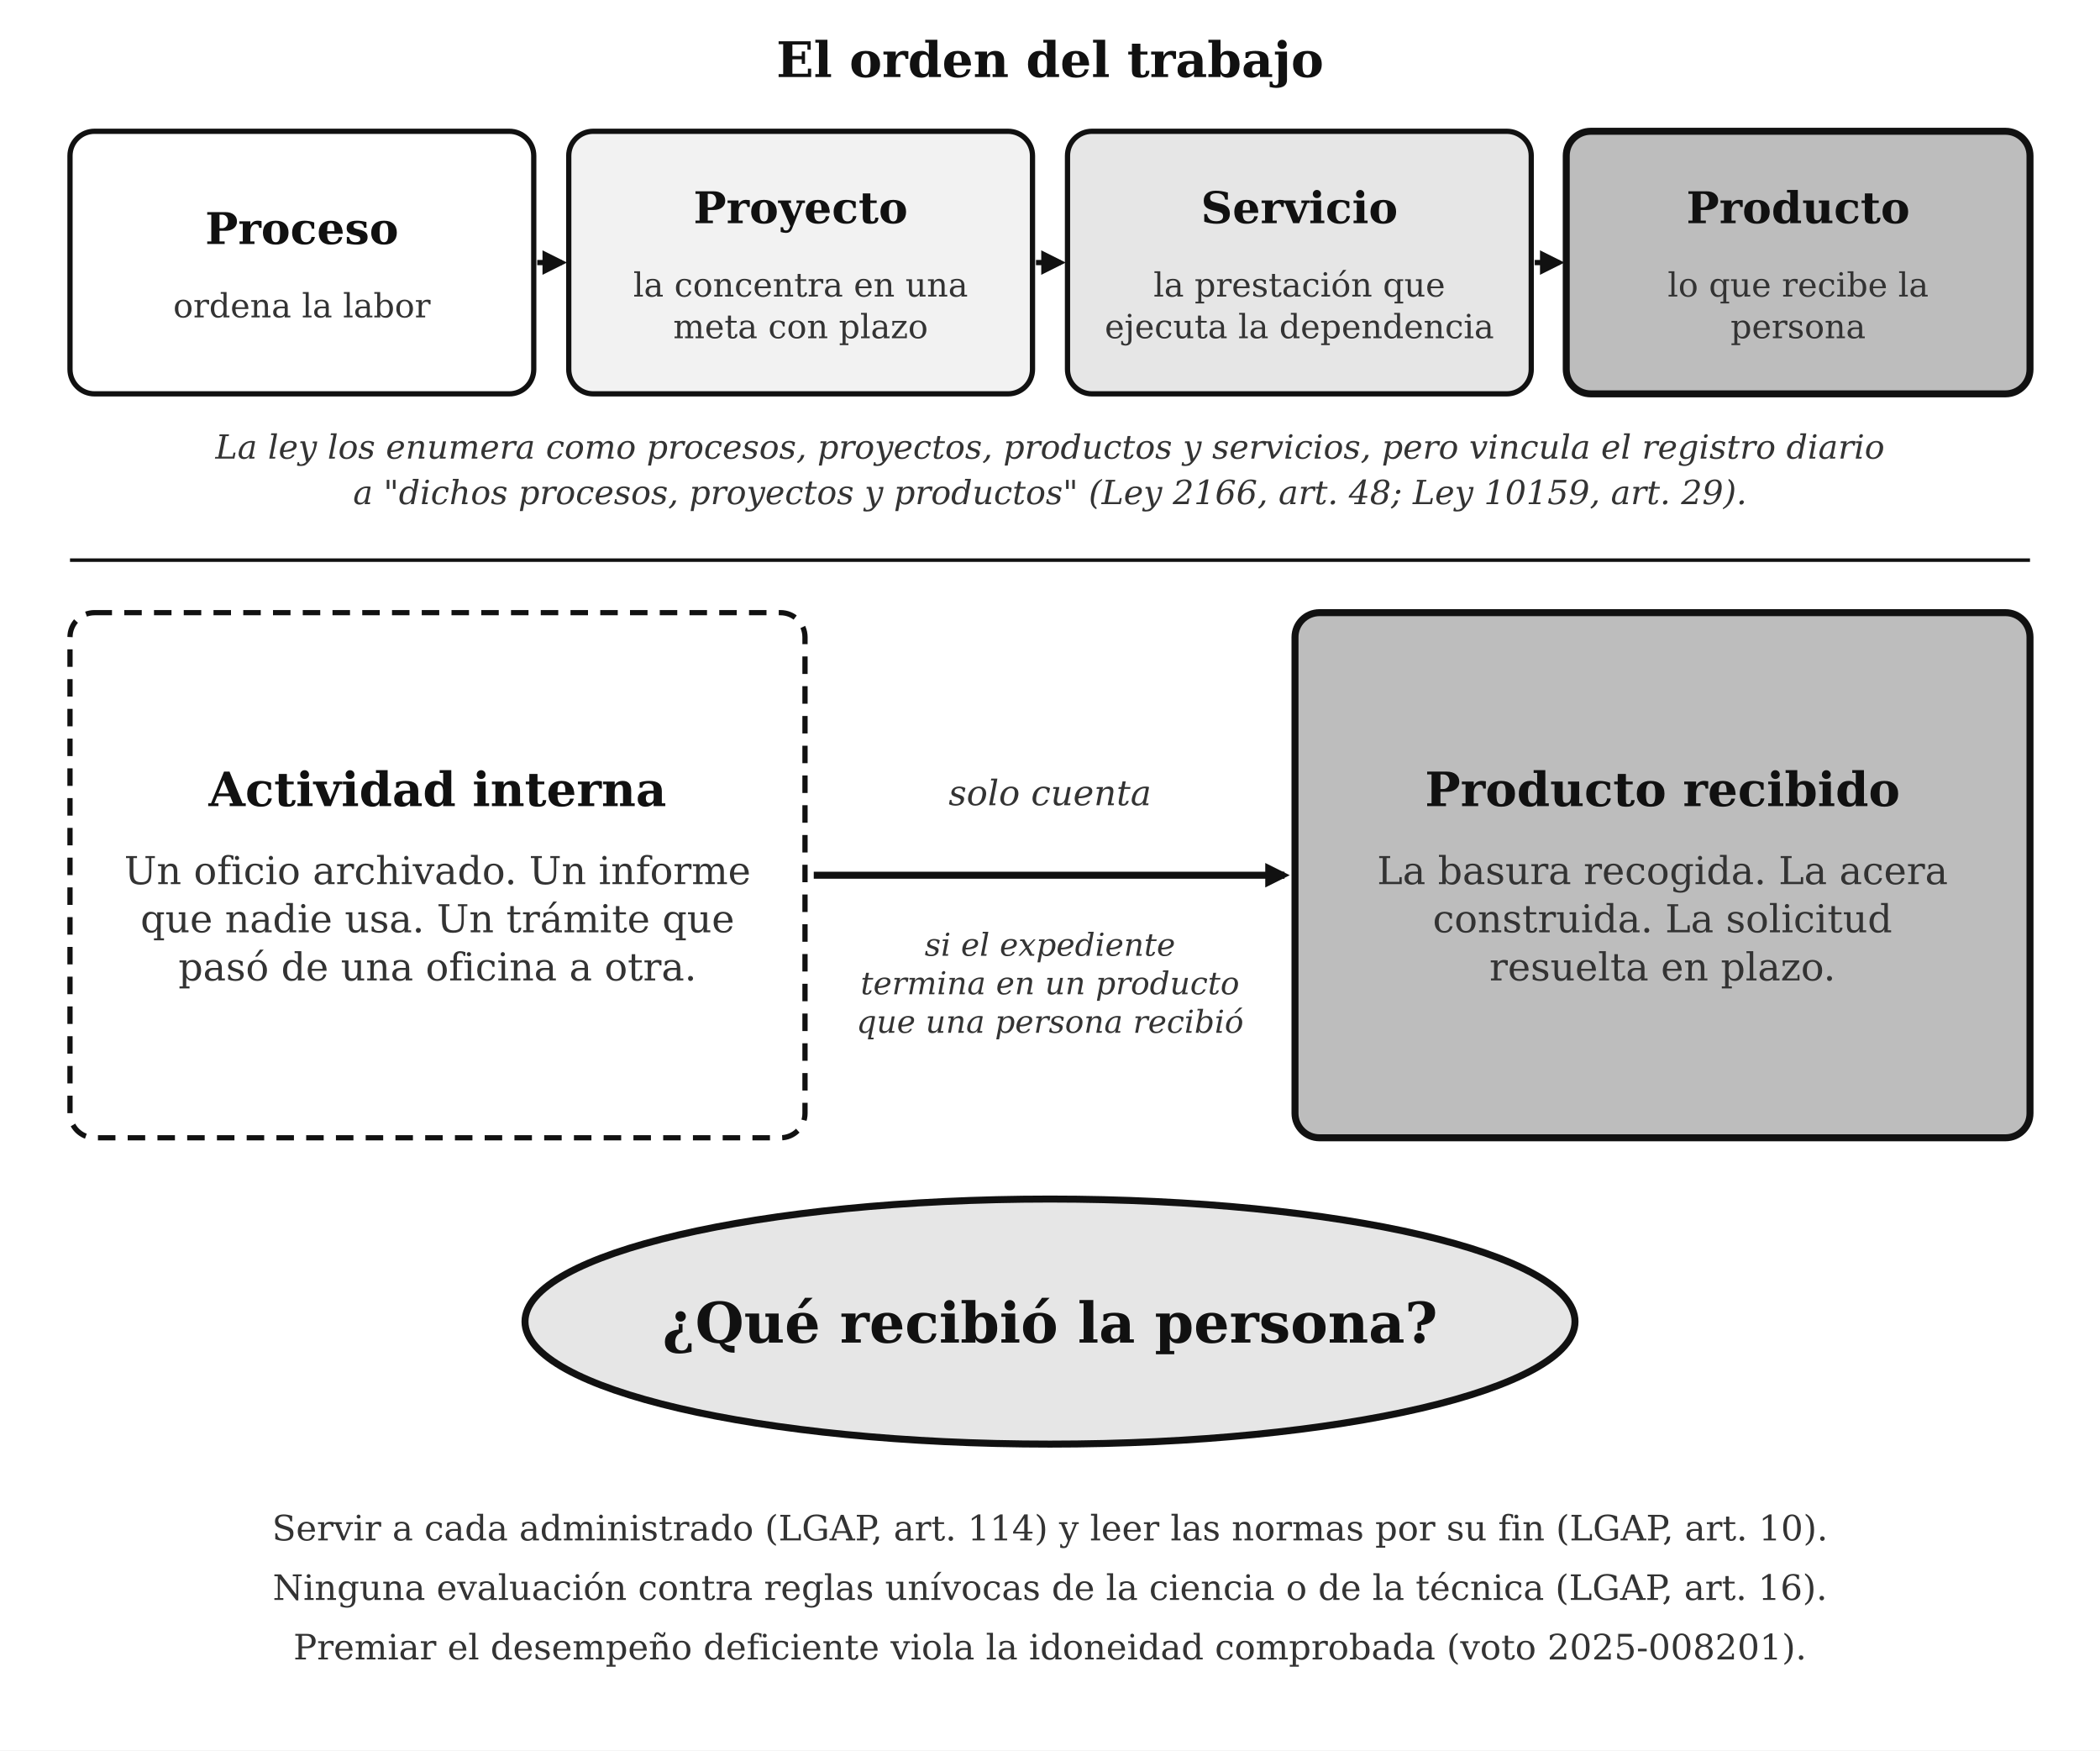
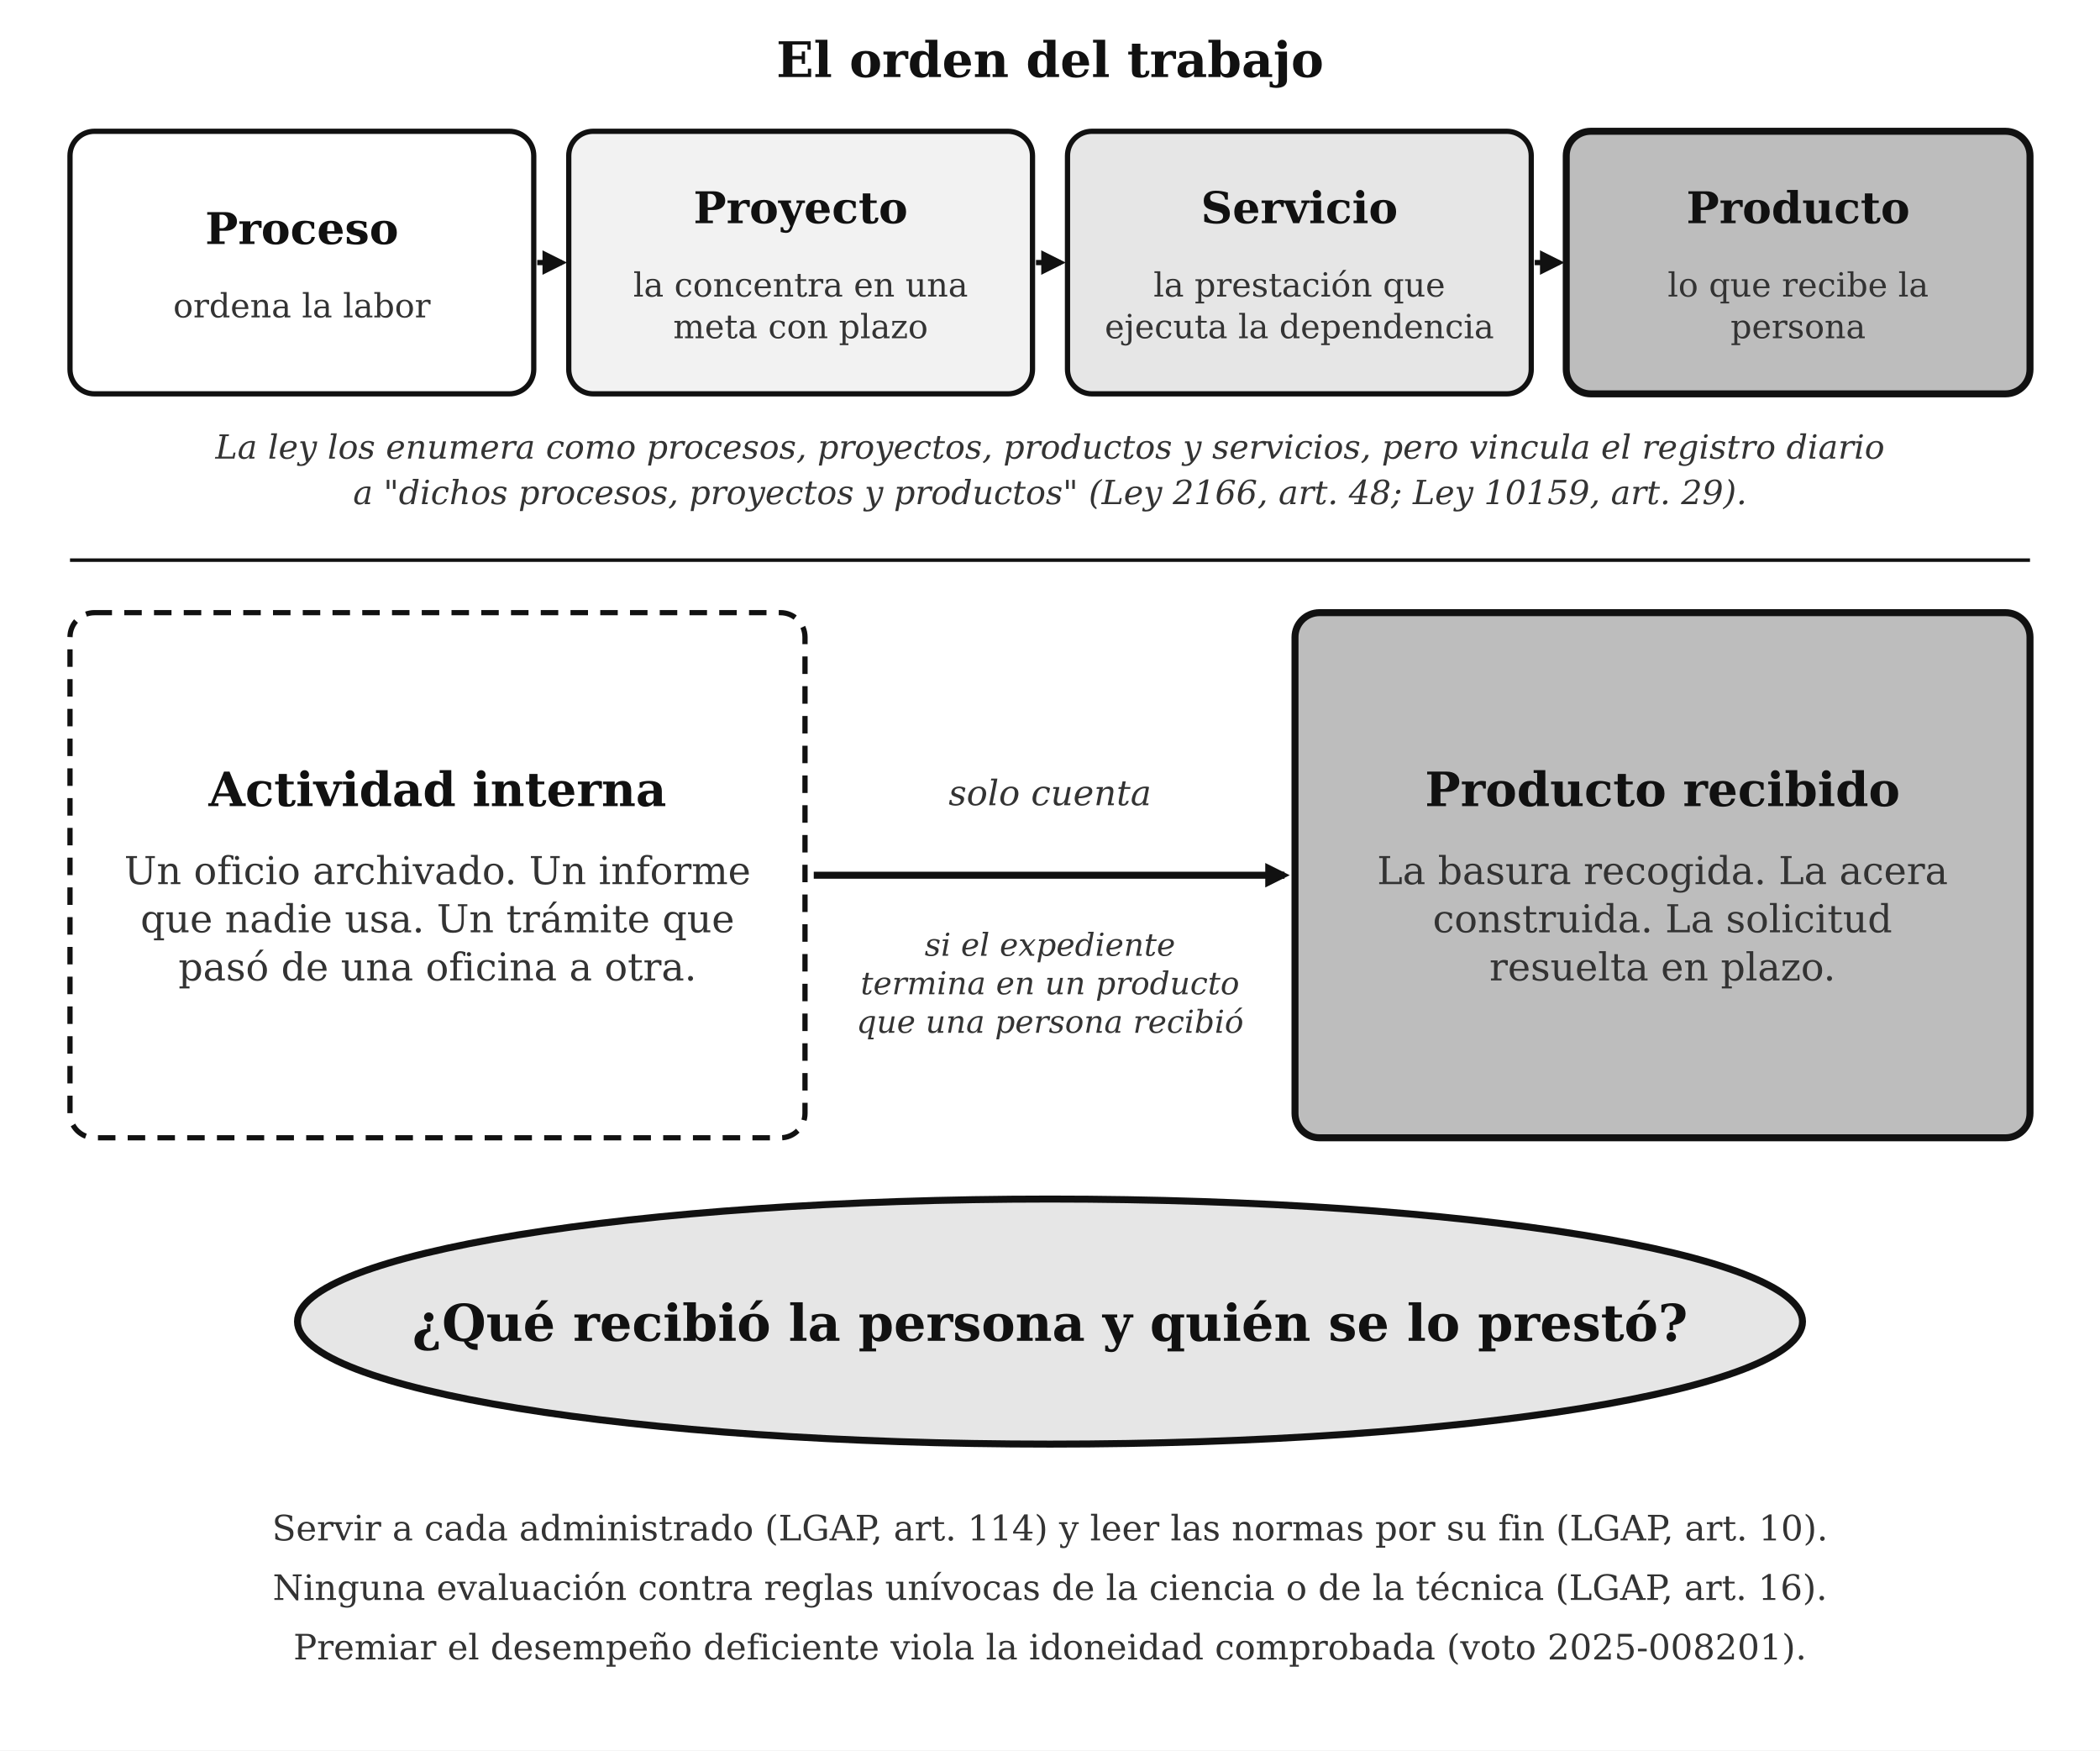
<svg xmlns="http://www.w3.org/2000/svg" width="1200" height="1000" viewBox="0 0 1200 1000" font-family="DejaVu Serif, serif">
  <defs>
    <marker id="ar" markerWidth="14" markerHeight="14" refX="11" refY="7" orient="auto" markerUnits="userSpaceOnUse">
      <path d="M0,0 L14,7 L0,14 Z" fill="#111" />
    </marker>
  </defs>
  <rect width="100%" height="100%" fill="white" />
  <text x="600.0" y="44.0" font-size="28" font-weight="bold" font-style="normal" text-anchor="middle" fill="#111">El orden del trabajo</text>
  <rect x="40" y="75" width="265" height="150" rx="14" fill="white" stroke="#111" stroke-width="3" />
  <text x="172.5" y="139.4" font-size="25" font-weight="bold" font-style="normal" text-anchor="middle" fill="#111">Proceso</text>
  <text x="172.5" y="181.3" font-size="19" font-weight="normal" font-style="normal" text-anchor="middle" fill="#333">ordena la labor</text>
  <line x1="307" y1="150" x2="321" y2="150" stroke="#111" stroke-width="3" marker-end="url(#ar)" />
  <rect x="325" y="75" width="265" height="150" rx="14" fill="#f2f2f2" stroke="#111" stroke-width="3" />
  <text x="457.5" y="127.5" font-size="25" font-weight="bold" font-style="normal" text-anchor="middle" fill="#111">Proyecto</text>
  <text x="457.5" y="169.4" font-size="19" font-weight="normal" font-style="normal" text-anchor="middle" fill="#333">la concentra en una</text>
  <text x="457.5" y="193.2" font-size="19" font-weight="normal" font-style="normal" text-anchor="middle" fill="#333">meta con plazo</text>
  <line x1="592" y1="150" x2="606" y2="150" stroke="#111" stroke-width="3" marker-end="url(#ar)" />
  <rect x="610" y="75" width="265" height="150" rx="14" fill="#e6e6e6" stroke="#111" stroke-width="3" />
  <text x="742.5" y="127.5" font-size="25" font-weight="bold" font-style="normal" text-anchor="middle" fill="#111">Servicio</text>
  <text x="742.5" y="169.4" font-size="19" font-weight="normal" font-style="normal" text-anchor="middle" fill="#333">la prestación que</text>
  <text x="742.5" y="193.2" font-size="19" font-weight="normal" font-style="normal" text-anchor="middle" fill="#333">ejecuta la dependencia</text>
  <line x1="877" y1="150" x2="891" y2="150" stroke="#111" stroke-width="3" marker-end="url(#ar)" />
  <rect x="895" y="75" width="265" height="150" rx="14" fill="#bdbdbd" stroke="#111" stroke-width="4" />
  <text x="1027.5" y="127.5" font-size="25" font-weight="bold" font-style="normal" text-anchor="middle" fill="#111">Producto</text>
  <text x="1027.5" y="169.4" font-size="19" font-weight="normal" font-style="normal" text-anchor="middle" fill="#333">lo que recibe la</text>
  <text x="1027.5" y="193.2" font-size="19" font-weight="normal" font-style="normal" text-anchor="middle" fill="#333">persona</text>
  <text x="600.0" y="262.0" font-size="19" font-weight="normal" font-style="italic" text-anchor="middle" fill="#333">La ley los enumera como procesos, proyectos, productos y servicios, pero vincula el registro diario</text>
  <text x="600.0" y="288.0" font-size="19" font-weight="normal" font-style="italic" text-anchor="middle" fill="#333">a "dichos procesos, proyectos y productos" (Ley 2166, art. 48; Ley 10159, art. 29).</text>
  <line x1="40" y1="320" x2="1160" y2="320" stroke="#111" stroke-width="2" />
  <rect x="40" y="350" width="420" height="300" rx="14" fill="white" stroke="#111" stroke-width="3" stroke-dasharray="10,7" />
  <text x="250.0" y="460.5" font-size="27" font-weight="bold" font-style="normal" text-anchor="middle" fill="#111">Actividad interna</text>
  <text x="250.0" y="505.1" font-size="22" font-weight="normal" font-style="normal" text-anchor="middle" fill="#333">Un oficio archivado. Un informe</text>
  <text x="250.0" y="532.6" font-size="22" font-weight="normal" font-style="normal" text-anchor="middle" fill="#333">que nadie usa. Un trámite que</text>
  <text x="250.0" y="560.1" font-size="22" font-weight="normal" font-style="normal" text-anchor="middle" fill="#333">pasó de una oficina a otra.</text>
  <rect x="740" y="350" width="420" height="300" rx="14" fill="#bdbdbd" stroke="#111" stroke-width="4" />
  <text x="950.0" y="460.5" font-size="27" font-weight="bold" font-style="normal" text-anchor="middle" fill="#111">Producto recibido</text>
  <text x="950.0" y="505.1" font-size="22" font-weight="normal" font-style="normal" text-anchor="middle" fill="#333">La basura recogida. La acera</text>
  <text x="950.0" y="532.6" font-size="22" font-weight="normal" font-style="normal" text-anchor="middle" fill="#333">construida. La solicitud</text>
  <text x="950.0" y="560.1" font-size="22" font-weight="normal" font-style="normal" text-anchor="middle" fill="#333">resuelta en plazo.</text>
  <line x1="465" y1="500" x2="734" y2="500" stroke="#111" stroke-width="4" marker-end="url(#ar)" />
  <text x="600.0" y="460.0" font-size="20" font-weight="normal" font-style="italic" text-anchor="middle" fill="#333">solo cuenta</text>
  <text x="600.0" y="546.0" font-size="18" font-weight="normal" font-style="italic" text-anchor="middle" fill="#333">si el expediente</text>
  <text x="600.0" y="568.0" font-size="18" font-weight="normal" font-style="italic" text-anchor="middle" fill="#333">termina en un producto</text>
  <text x="600.0" y="590.0" font-size="18" font-weight="normal" font-style="italic" text-anchor="middle" fill="#333">que una persona recibió</text>
-   <ellipse cx="600" cy="755" rx="300" ry="70" fill="#e6e6e6" stroke="#111" stroke-width="4" />
-   <text x="600.0" y="767.0" font-size="32" font-weight="bold" font-style="normal" text-anchor="middle" fill="#111">¿Qué recibió la persona?</text>
+   <ellipse cx="600" cy="755" rx="430" ry="70" fill="#e6e6e6" stroke="#111" stroke-width="4" />
+   <text x="600.0" y="766.0" font-size="29" font-weight="bold" font-style="normal" text-anchor="middle" fill="#111">¿Qué recibió la persona y quién se lo prestó?</text>
  <text x="600.0" y="880.0" font-size="20" font-weight="normal" font-style="normal" text-anchor="middle" fill="#333">Servir a cada administrado (LGAP, art. 114) y leer las normas por su fin (LGAP, art. 10).</text>
  <text x="600.0" y="914.0" font-size="20" font-weight="normal" font-style="normal" text-anchor="middle" fill="#333">Ninguna evaluación contra reglas unívocas de la ciencia o de la técnica (LGAP, art. 16).</text>
  <text x="600.0" y="948.0" font-size="20" font-weight="normal" font-style="normal" text-anchor="middle" fill="#333">Premiar el desempeño deficiente viola la idoneidad comprobada (voto 2025-008201).</text>
</svg>
